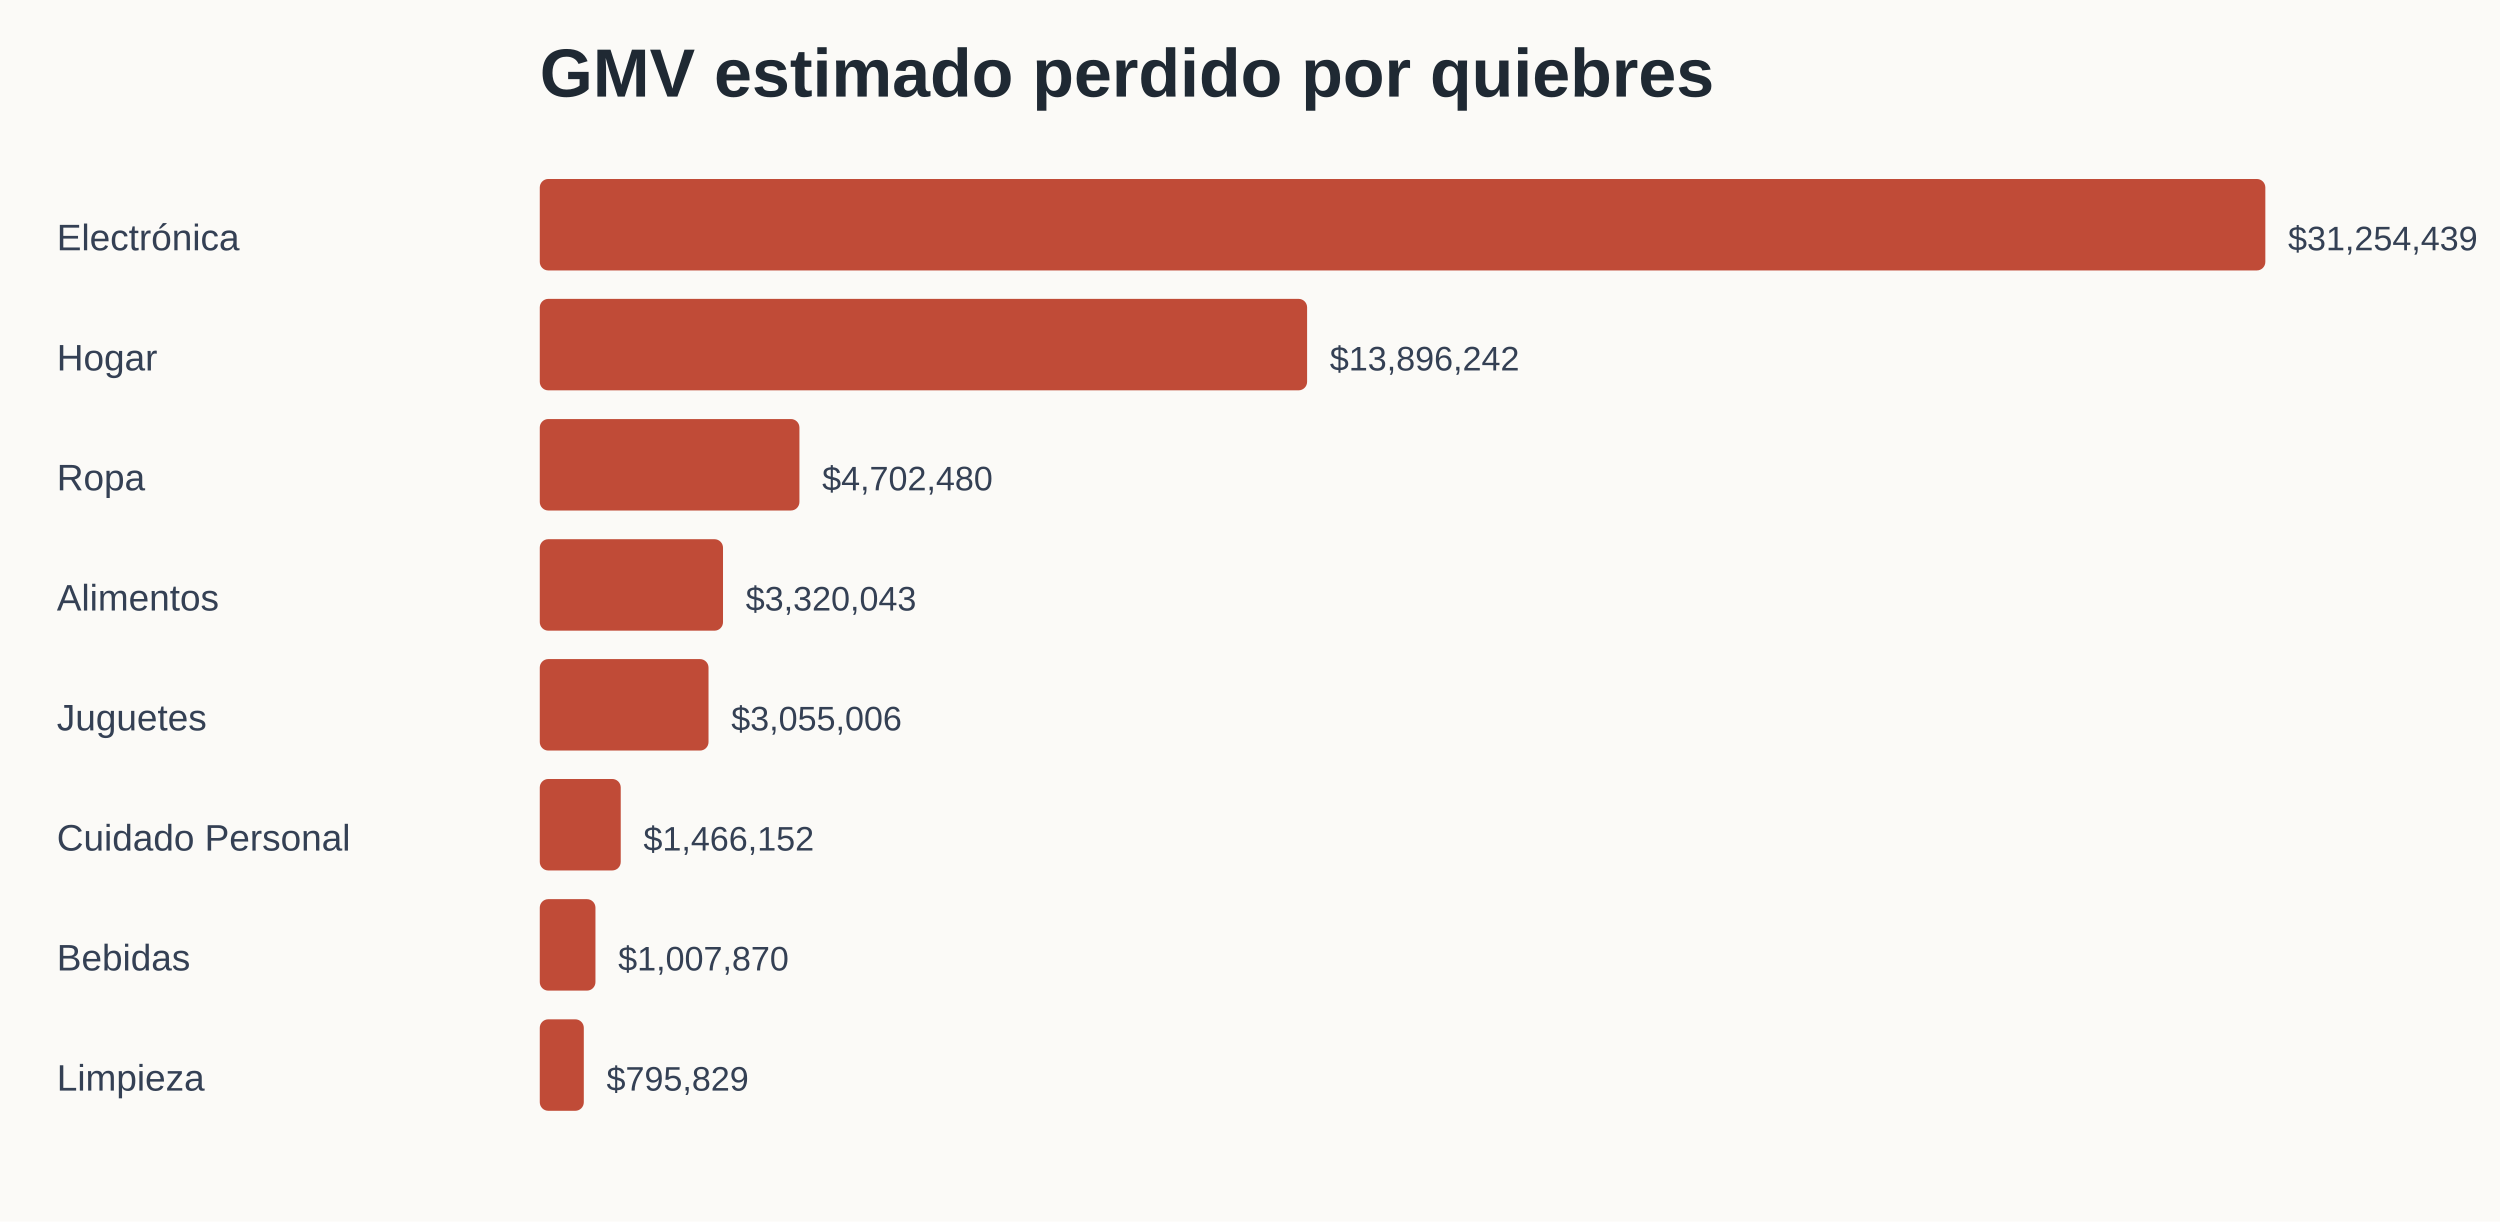
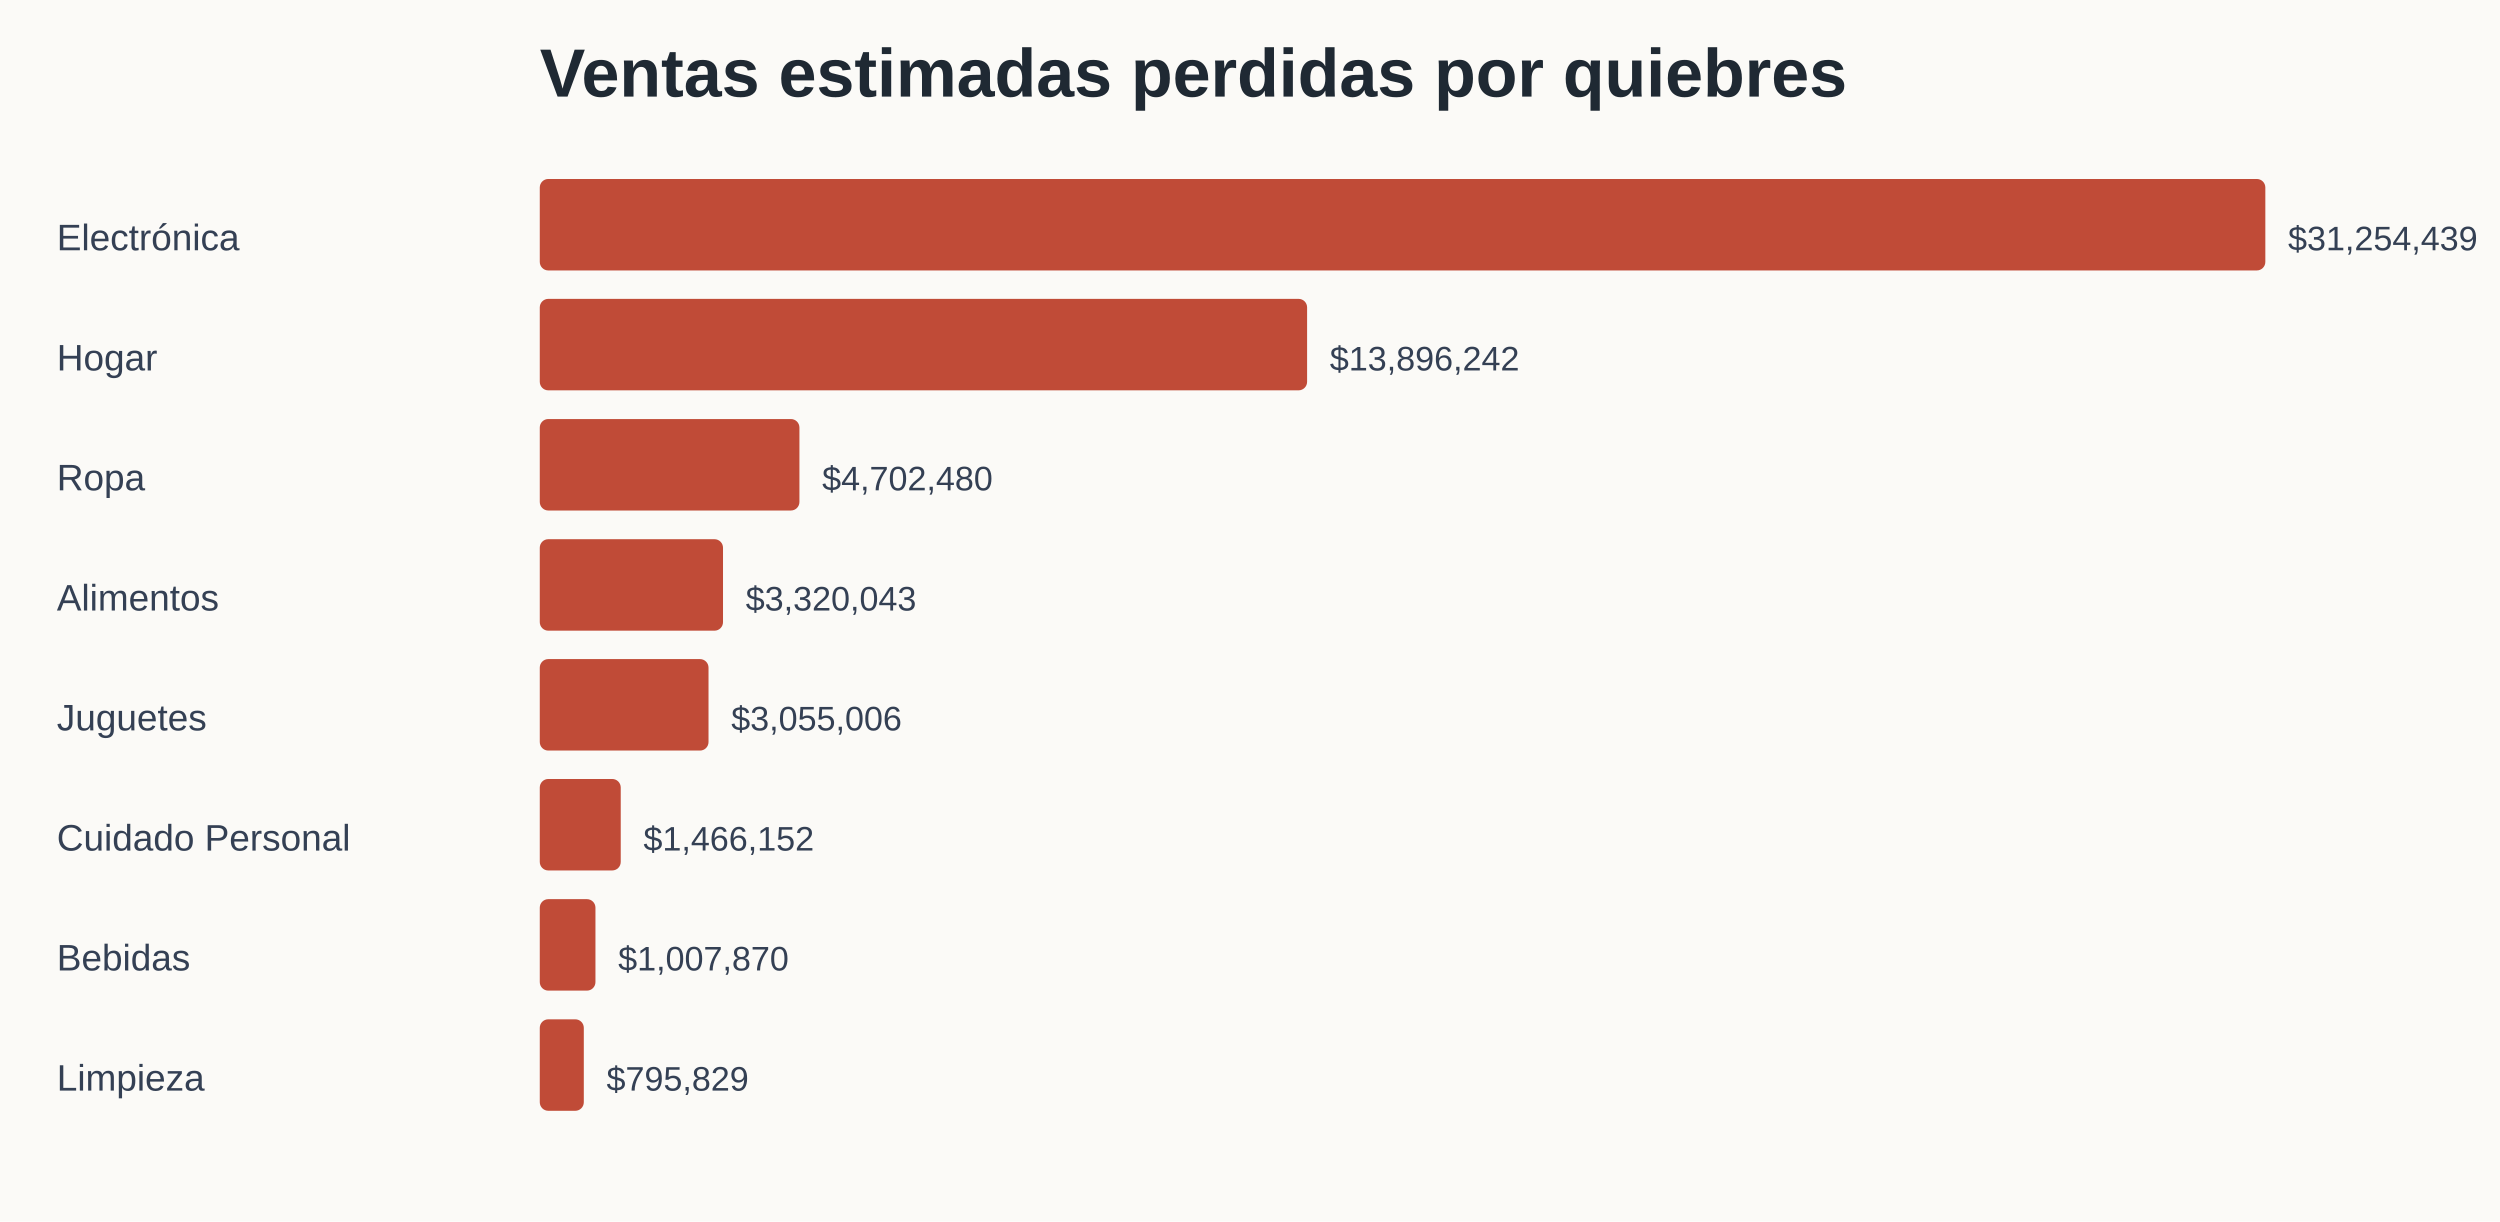
<svg xmlns="http://www.w3.org/2000/svg" width="880" height="430" viewBox="0 0 880 430">
  <rect width="100%" height="100%" fill="#fbfaf7" />
-   <text x="190" y="34" font-family="Arial" font-size="24" font-weight="700" fill="#1f2933">GMV estimado perdido por quiebres</text>
+   <text x="190" y="34" font-family="Arial" font-size="24" font-weight="700" fill="#1f2933">Ventas estimadas perdidas por quiebres</text>
  <text x="20" y="88.1" font-family="Arial" font-size="13" fill="#344054">Electrónica</text>
  <rect x="190" y="63.0" width="607.4" height="32.2" rx="3" fill="#C04B37" />
  <text x="805.4" y="88.1" font-family="Arial" font-size="12" fill="#344054">$31,254,439</text>
  <text x="20" y="130.4" font-family="Arial" font-size="13" fill="#344054">Hogar</text>
  <rect x="190" y="105.2" width="270.1" height="32.2" rx="3" fill="#C04B37" />
  <text x="468.1" y="130.4" font-family="Arial" font-size="12" fill="#344054">$13,896,242</text>
  <text x="20" y="172.6" font-family="Arial" font-size="13" fill="#344054">Ropa</text>
  <rect x="190" y="147.5" width="91.4" height="32.2" rx="3" fill="#C04B37" />
  <text x="289.4" y="172.6" font-family="Arial" font-size="12" fill="#344054">$4,702,480</text>
  <text x="20" y="214.9" font-family="Arial" font-size="13" fill="#344054">Alimentos</text>
  <rect x="190" y="189.8" width="64.5" height="32.2" rx="3" fill="#C04B37" />
  <text x="262.5" y="214.9" font-family="Arial" font-size="12" fill="#344054">$3,320,043</text>
  <text x="20" y="257.1" font-family="Arial" font-size="13" fill="#344054">Juguetes</text>
  <rect x="190" y="232.0" width="59.4" height="32.2" rx="3" fill="#C04B37" />
  <text x="257.4" y="257.1" font-family="Arial" font-size="12" fill="#344054">$3,055,006</text>
  <text x="20" y="299.4" font-family="Arial" font-size="13" fill="#344054">Cuidado Personal</text>
  <rect x="190" y="274.2" width="28.5" height="32.2" rx="3" fill="#C04B37" />
  <text x="226.5" y="299.4" font-family="Arial" font-size="12" fill="#344054">$1,466,152</text>
  <text x="20" y="341.6" font-family="Arial" font-size="13" fill="#344054">Bebidas</text>
  <rect x="190" y="316.5" width="19.6" height="32.2" rx="3" fill="#C04B37" />
  <text x="217.6" y="341.6" font-family="Arial" font-size="12" fill="#344054">$1,007,870</text>
  <text x="20" y="383.9" font-family="Arial" font-size="13" fill="#344054">Limpieza</text>
  <rect x="190" y="358.8" width="15.5" height="32.2" rx="3" fill="#C04B37" />
  <text x="213.5" y="383.9" font-family="Arial" font-size="12" fill="#344054">$795,829</text>
</svg>
